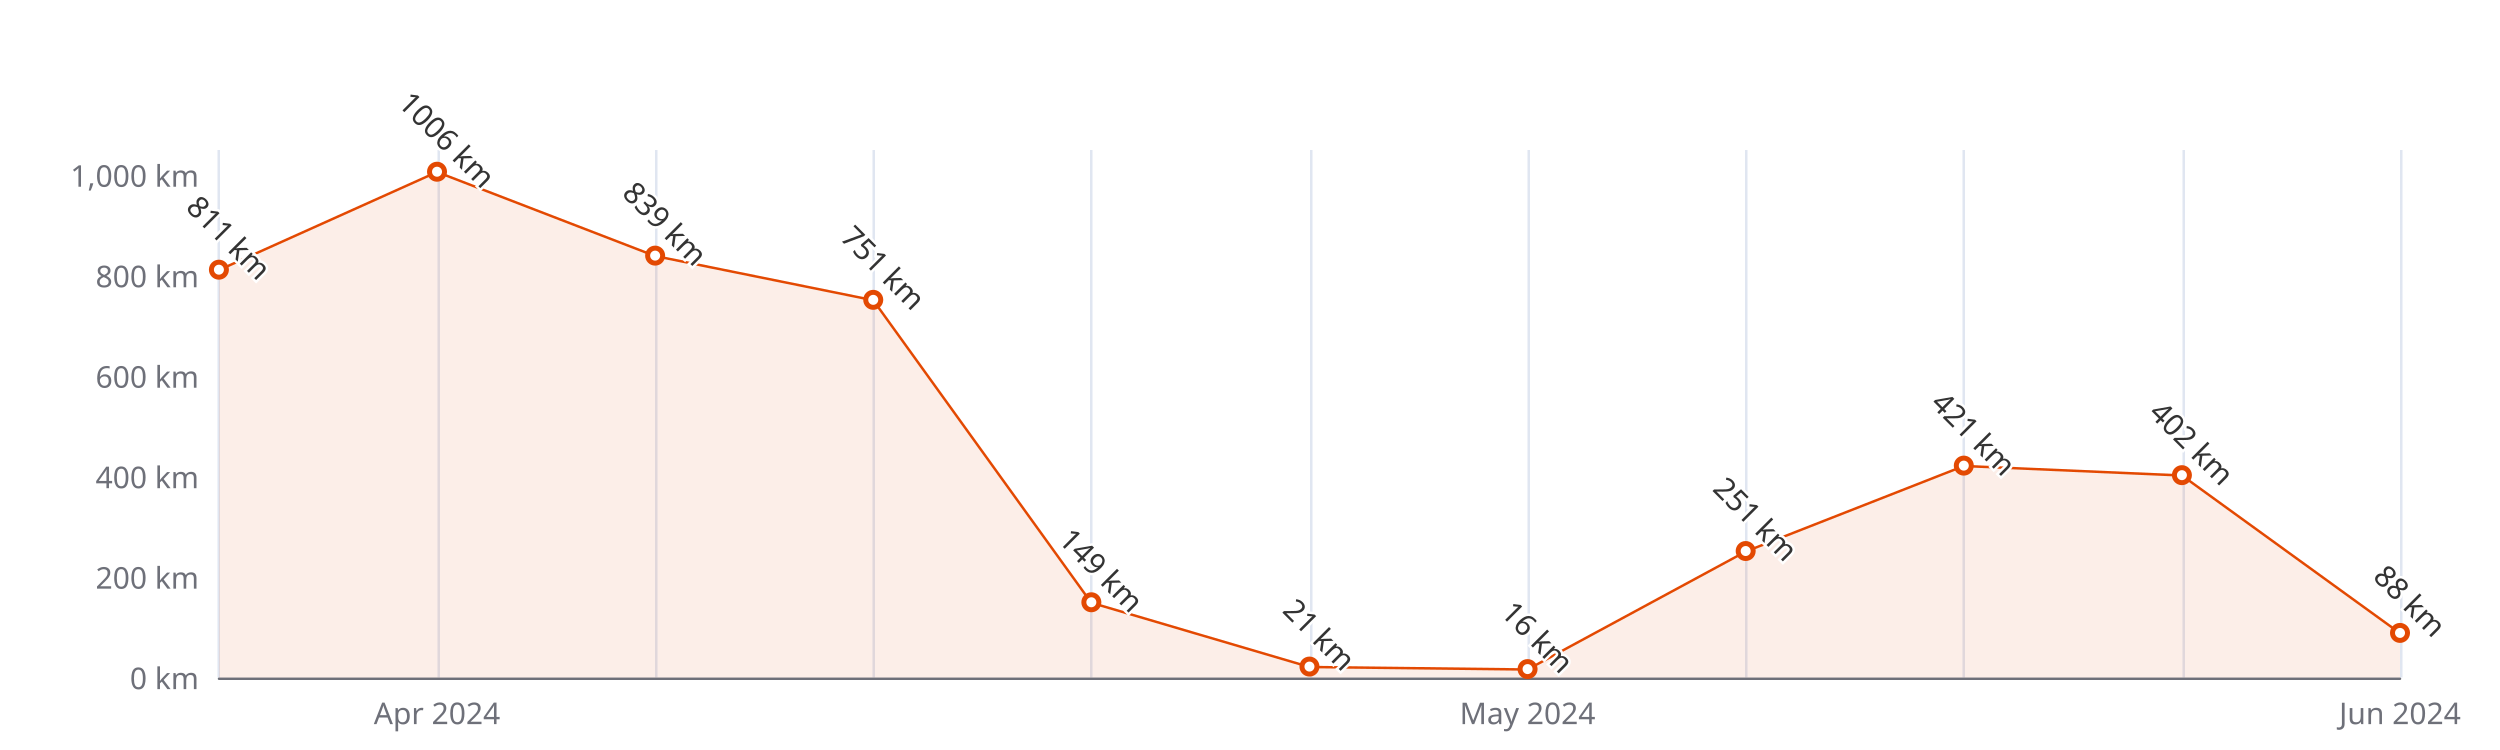
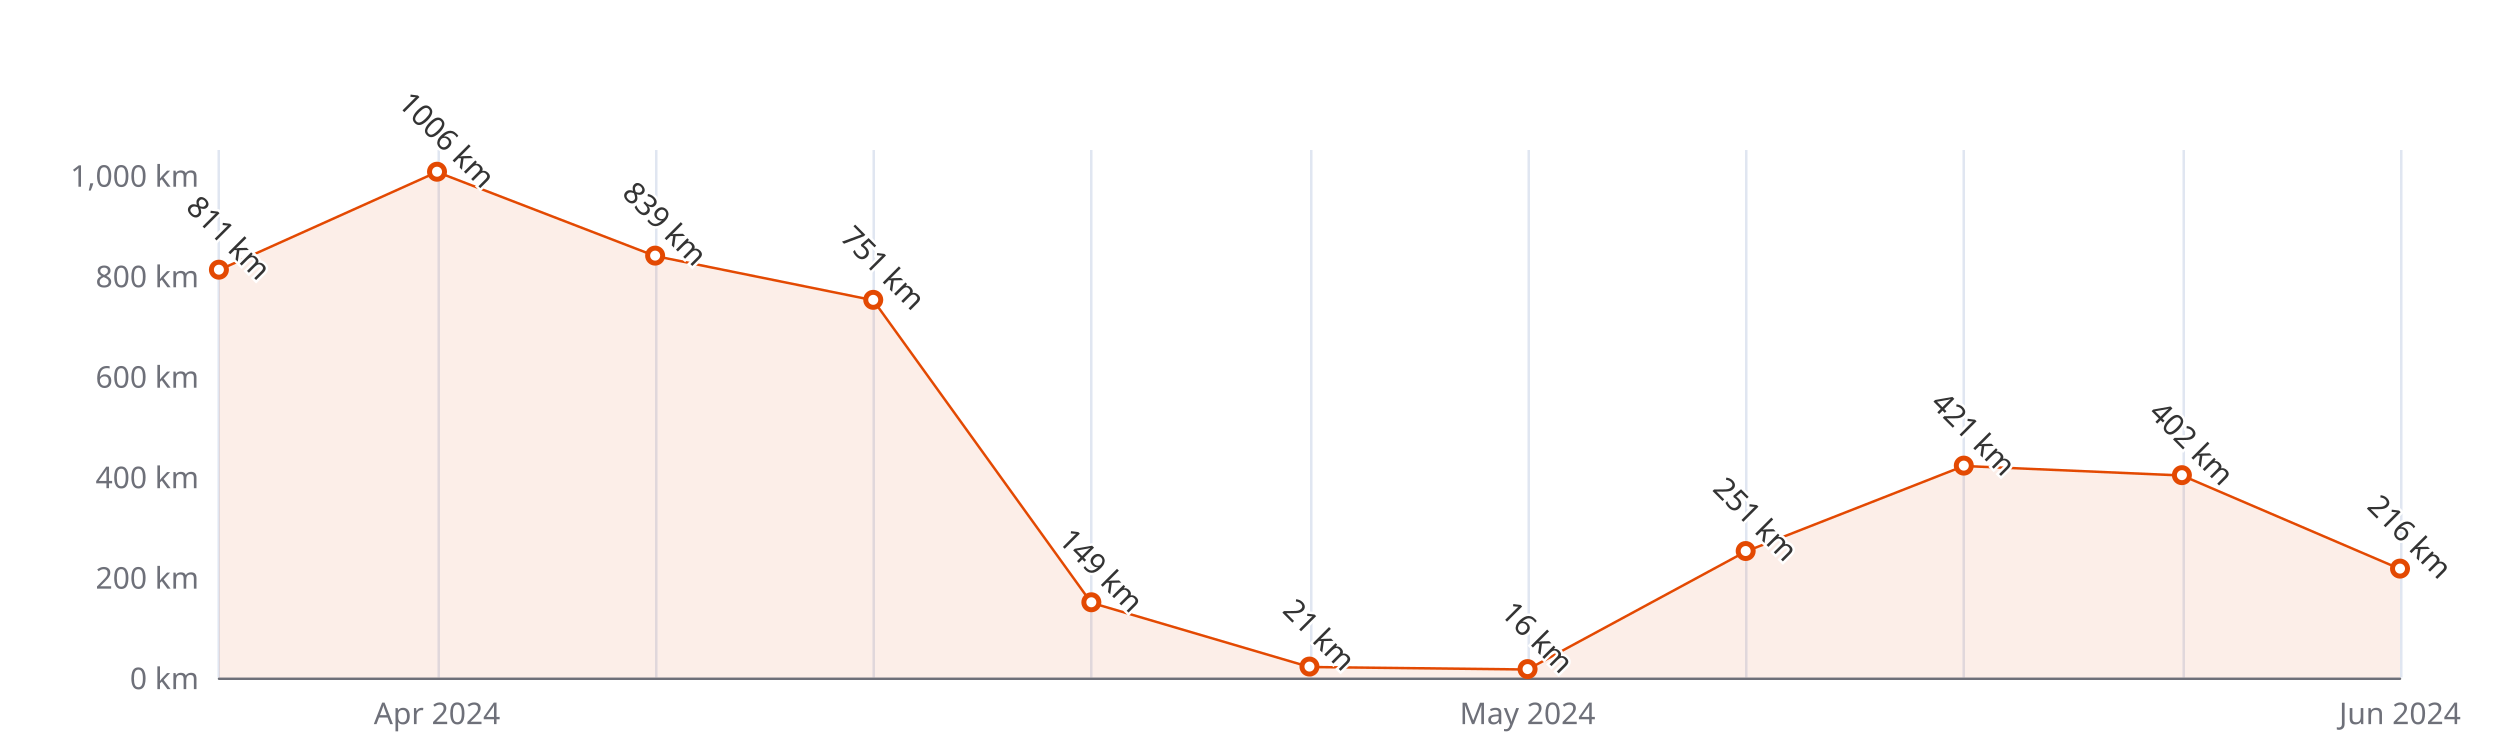
<svg xmlns="http://www.w3.org/2000/svg" width="1000" height="300" version="1.1" baseProfile="full" viewBox="0 0 1000 300">
  <rect width="1000" height="300" x="0" y="0" id="0" fill="#ffffff" />
  <path d="M87.5 60L87.5 271" fill="none" stroke="#E0E6F1" />
  <path d="M175.5 60L175.5 271" fill="none" stroke="#E0E6F1" />
  <path d="M262.5 60L262.5 271" fill="none" stroke="#E0E6F1" />
  <path d="M349.5 60L349.5 271" fill="none" stroke="#E0E6F1" />
  <path d="M436.5 60L436.5 271" fill="none" stroke="#E0E6F1" />
  <path d="M524.5 60L524.5 271" fill="none" stroke="#E0E6F1" />
  <path d="M611.5 60L611.5 271" fill="none" stroke="#E0E6F1" />
  <path d="M698.5 60L698.5 271" fill="none" stroke="#E0E6F1" />
  <path d="M785.5 60L785.5 271" fill="none" stroke="#E0E6F1" />
  <path d="M873.5 60L873.5 271" fill="none" stroke="#E0E6F1" />
  <path d="M960.5 60L960.5 271" fill="none" stroke="#E0E6F1" />
  <path d="M87.6 271.5L960 271.5" fill="none" stroke="#6E7079" stroke-linecap="round" />
  <text dominant-baseline="central" text-anchor="end" style="font-size:12px;font-family:sans-serif;" xml:space="preserve" transform="translate(79.56 271)" fill="#6E7079">0 km</text>
  <text dominant-baseline="central" text-anchor="end" style="font-size:12px;font-family:sans-serif;" xml:space="preserve" transform="translate(79.56 230.8095)" fill="#6E7079">200 km</text>
  <text dominant-baseline="central" text-anchor="end" style="font-size:12px;font-family:sans-serif;" xml:space="preserve" transform="translate(79.56 190.619)" fill="#6E7079">400 km</text>
  <text dominant-baseline="central" text-anchor="end" style="font-size:12px;font-family:sans-serif;" xml:space="preserve" transform="translate(79.56 150.4286)" fill="#6E7079">600 km</text>
  <text dominant-baseline="central" text-anchor="end" style="font-size:12px;font-family:sans-serif;" xml:space="preserve" transform="translate(79.56 110.2381)" fill="#6E7079">800 km</text>
  <text dominant-baseline="central" text-anchor="end" style="font-size:12px;font-family:sans-serif;" xml:space="preserve" transform="translate(79.56 70.0476)" fill="#6E7079">1,000 km</text>
  <text dominant-baseline="central" text-anchor="middle" style="font-size:12px;font-family:sans-serif;" xml:space="preserve" y="6" transform="translate(174.804 279)" fill="#6E7079">Apr 2024</text>
  <text dominant-baseline="central" text-anchor="middle" style="font-size:12px;font-family:sans-serif;" xml:space="preserve" y="6" transform="translate(611.024 279)" fill="#6E7079">May 2024</text>
  <text dominant-baseline="central" text-anchor="middle" style="font-size:12px;font-family:sans-serif;" xml:space="preserve" y="6" transform="translate(960 279)" fill="#6E7079">Jun 2024</text>
  <g clip-path="url(#zr5-c0)">
-     <path d="M87.6 108L174.8 68.8L262 102.4L349.3 120.1L436.5 241.1L523.8 266.8L611 267.8L698.3 220.6L785.5 186.4L872.8 190.2L960 253.3L960 271L872.8 271L785.5 271L698.3 271L611 271L523.8 271L436.5 271L349.3 271L262 271L174.8 271L87.6 271Z" fill="rgb(227,73,2)" fill-opacity="0.09" />
-     <path d="M87.6 108L174.8 68.8L262 102.4L349.3 120.1L436.5 241.1L523.8 266.8L611 267.8L698.3 220.6L785.5 186.4L872.8 190.2L960 253.3" fill="none" stroke="#E34902" stroke-linejoin="bevel" />
+     <path d="M87.6 108L174.8 68.8L262 102.4L349.3 120.1L436.5 241.1L523.8 266.8L611 267.8L698.3 220.6L785.5 186.4L872.8 190.2L960 227.6L960 271L872.8 271L785.5 271L698.3 271L611 271L523.8 271L436.5 271L349.3 271L262 271L174.8 271L87.6 271Z" fill="rgb(227,73,2)" fill-opacity="0.09" />
+     <path d="M87.6 108L174.8 68.8L262 102.4L349.3 120.1L436.5 241.1L523.8 266.8L611 267.8L698.3 220.6L785.5 186.4L872.8 190.2L960 227.6" fill="none" stroke="#E34902" stroke-linejoin="bevel" />
  </g>
  <path d="M1 0A1 1 0 1 1 1 -0.1A1 1 0 0 1 1 0" transform="matrix(3,0,0,3,87.56,108.0276)" fill="#fff" stroke="#E34902" stroke-width="0.667" />
  <path d="M1 0A1 1 0 1 1 1 -0.1A1 1 0 0 1 1 0" transform="matrix(3,0,0,3,174.804,68.8419)" fill="#fff" stroke="#E34902" stroke-width="0.667" />
  <path d="M1 0A1 1 0 1 1 1 -0.1A1 1 0 0 1 1 0" transform="matrix(3,0,0,3,262.048,102.401)" fill="#fff" stroke="#E34902" stroke-width="0.667" />
  <path d="M1 0A1 1 0 1 1 1 -0.1A1 1 0 0 1 1 0" transform="matrix(3,0,0,3,349.292,120.0848)" fill="#fff" stroke="#E34902" stroke-width="0.667" />
  <path d="M1 0A1 1 0 1 1 1 -0.1A1 1 0 0 1 1 0" transform="matrix(3,0,0,3,436.536,241.0581)" fill="#fff" stroke="#E34902" stroke-width="0.667" />
  <path d="M1 0A1 1 0 1 1 1 -0.1A1 1 0 0 1 1 0" transform="matrix(3,0,0,3,523.78,266.78)" fill="#fff" stroke="#E34902" stroke-width="0.667" />
  <path d="M1 0A1 1 0 1 1 1 -0.1A1 1 0 0 1 1 0" transform="matrix(3,0,0,3,611.024,267.7848)" fill="#fff" stroke="#E34902" stroke-width="0.667" />
  <path d="M1 0A1 1 0 1 1 1 -0.1A1 1 0 0 1 1 0" transform="matrix(3,0,0,3,698.268,220.561)" fill="#fff" stroke="#E34902" stroke-width="0.667" />
  <path d="M1 0A1 1 0 1 1 1 -0.1A1 1 0 0 1 1 0" transform="matrix(3,0,0,3,785.512,186.399)" fill="#fff" stroke="#E34902" stroke-width="0.667" />
  <path d="M1 0A1 1 0 1 1 1 -0.1A1 1 0 0 1 1 0" transform="matrix(3,0,0,3,872.756,190.2171)" fill="#fff" stroke="#E34902" stroke-width="0.667" />
-   <path d="M1 0A1 1 0 1 1 1 -0.1A1 1 0 0 1 1 0" transform="matrix(3,0,0,3,960,253.3162)" fill="#fff" stroke="#E34902" stroke-width="0.667" />
+   <path d="M1 0A1 1 0 1 1 1 -0.1A1 1 0 0 1 1 0" transform="matrix(3,0,0,3,960,227.5943)" fill="#fff" stroke="#E34902" stroke-width="0.667" />
  <text dominant-baseline="central" text-anchor="middle" style="font-size:12px;font-family:sans-serif;" xml:space="preserve" y="-6" transform="matrix(0.707,0.707,-0.707,0.707,87.56,99.0276)" fill="#333" stroke="rgb(255,255,255)" stroke-width="2" paint-order="stroke" stroke-miterlimit="2">811 km</text>
  <text dominant-baseline="central" text-anchor="middle" style="font-size:12px;font-family:sans-serif;" xml:space="preserve" y="-6" transform="matrix(0.707,0.707,-0.707,0.707,174.804,59.8419)" fill="#333" stroke="rgb(255,255,255)" stroke-width="2" paint-order="stroke" stroke-miterlimit="2">1006 km</text>
  <text dominant-baseline="central" text-anchor="middle" style="font-size:12px;font-family:sans-serif;" xml:space="preserve" y="-6" transform="matrix(0.707,0.707,-0.707,0.707,262.048,93.401)" fill="#333" stroke="rgb(255,255,255)" stroke-width="2" paint-order="stroke" stroke-miterlimit="2">839 km</text>
  <text dominant-baseline="central" text-anchor="middle" style="font-size:12px;font-family:sans-serif;" xml:space="preserve" y="-6" transform="matrix(0.707,0.707,-0.707,0.707,349.292,111.0848)" fill="#333" stroke="rgb(255,255,255)" stroke-width="2" paint-order="stroke" stroke-miterlimit="2">751 km</text>
  <text dominant-baseline="central" text-anchor="middle" style="font-size:12px;font-family:sans-serif;" xml:space="preserve" y="-6" transform="matrix(0.707,0.707,-0.707,0.707,436.536,232.0581)" fill="#333" stroke="rgb(255,255,255)" stroke-width="2" paint-order="stroke" stroke-miterlimit="2">149 km</text>
  <text dominant-baseline="central" text-anchor="middle" style="font-size:12px;font-family:sans-serif;" xml:space="preserve" y="-6" transform="matrix(0.707,0.707,-0.707,0.707,523.78,257.78)" fill="#333" stroke="rgb(255,255,255)" stroke-width="2" paint-order="stroke" stroke-miterlimit="2">21 km</text>
  <text dominant-baseline="central" text-anchor="middle" style="font-size:12px;font-family:sans-serif;" xml:space="preserve" y="-6" transform="matrix(0.707,0.707,-0.707,0.707,611.024,258.7848)" fill="#333" stroke="rgb(255,255,255)" stroke-width="2" paint-order="stroke" stroke-miterlimit="2">16 km</text>
  <text dominant-baseline="central" text-anchor="middle" style="font-size:12px;font-family:sans-serif;" xml:space="preserve" y="-6" transform="matrix(0.707,0.707,-0.707,0.707,698.268,211.561)" fill="#333" stroke="rgb(255,255,255)" stroke-width="2" paint-order="stroke" stroke-miterlimit="2">251 km</text>
  <text dominant-baseline="central" text-anchor="middle" style="font-size:12px;font-family:sans-serif;" xml:space="preserve" y="-6" transform="matrix(0.707,0.707,-0.707,0.707,785.512,177.399)" fill="#333" stroke="rgb(255,255,255)" stroke-width="2" paint-order="stroke" stroke-miterlimit="2">421 km</text>
  <text dominant-baseline="central" text-anchor="middle" style="font-size:12px;font-family:sans-serif;" xml:space="preserve" y="-6" transform="matrix(0.707,0.707,-0.707,0.707,872.756,181.2171)" fill="#333" stroke="rgb(255,255,255)" stroke-width="2" paint-order="stroke" stroke-miterlimit="2">402 km</text>
-   <text dominant-baseline="central" text-anchor="middle" style="font-size:12px;font-family:sans-serif;" xml:space="preserve" y="-6" transform="matrix(0.707,0.707,-0.707,0.707,960,244.3162)" fill="#333" stroke="rgb(255,255,255)" stroke-width="2" paint-order="stroke" stroke-miterlimit="2">88 km</text>
+   <text dominant-baseline="central" text-anchor="middle" style="font-size:12px;font-family:sans-serif;" xml:space="preserve" y="-6" transform="matrix(0.707,0.707,-0.707,0.707,960,218.5943)" fill="#333" stroke="rgb(255,255,255)" stroke-width="2" paint-order="stroke" stroke-miterlimit="2">216 km</text>
  <defs>
    <clipPath id="zr5-c0">
      <path d="M87 59.5l873 0l0 212l-873 0Z" fill="#000" />
    </clipPath>
  </defs>
</svg>
